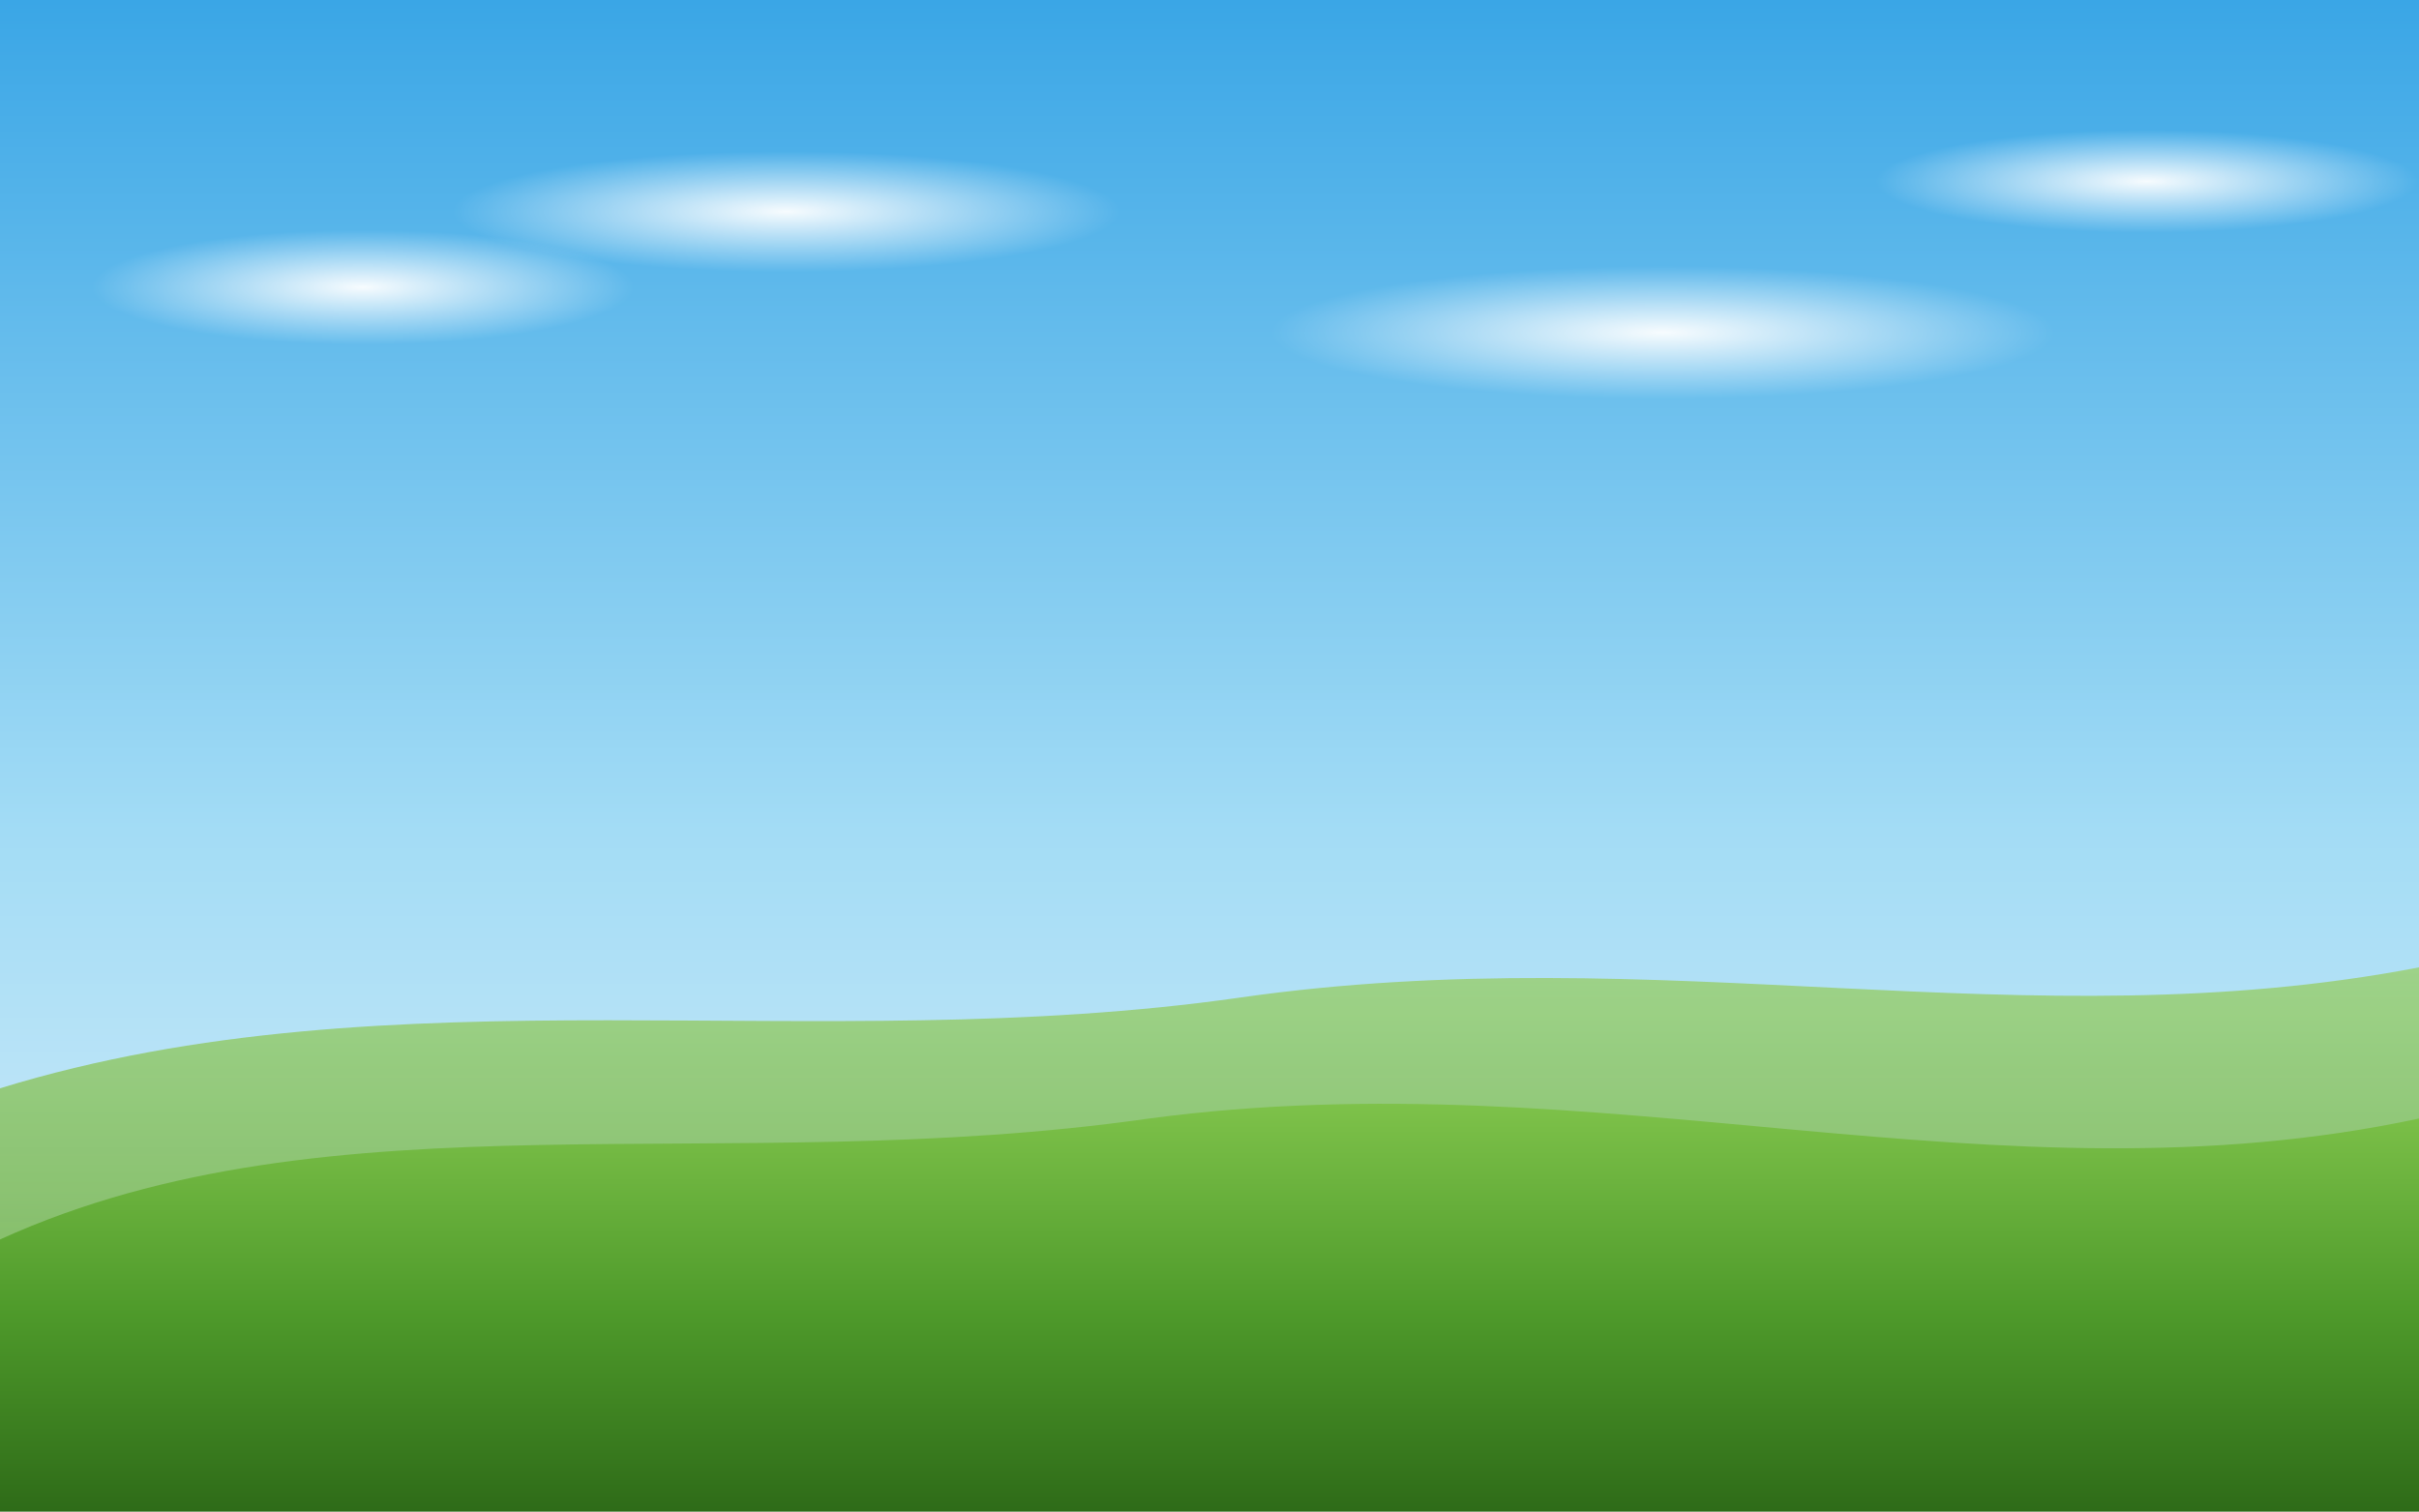
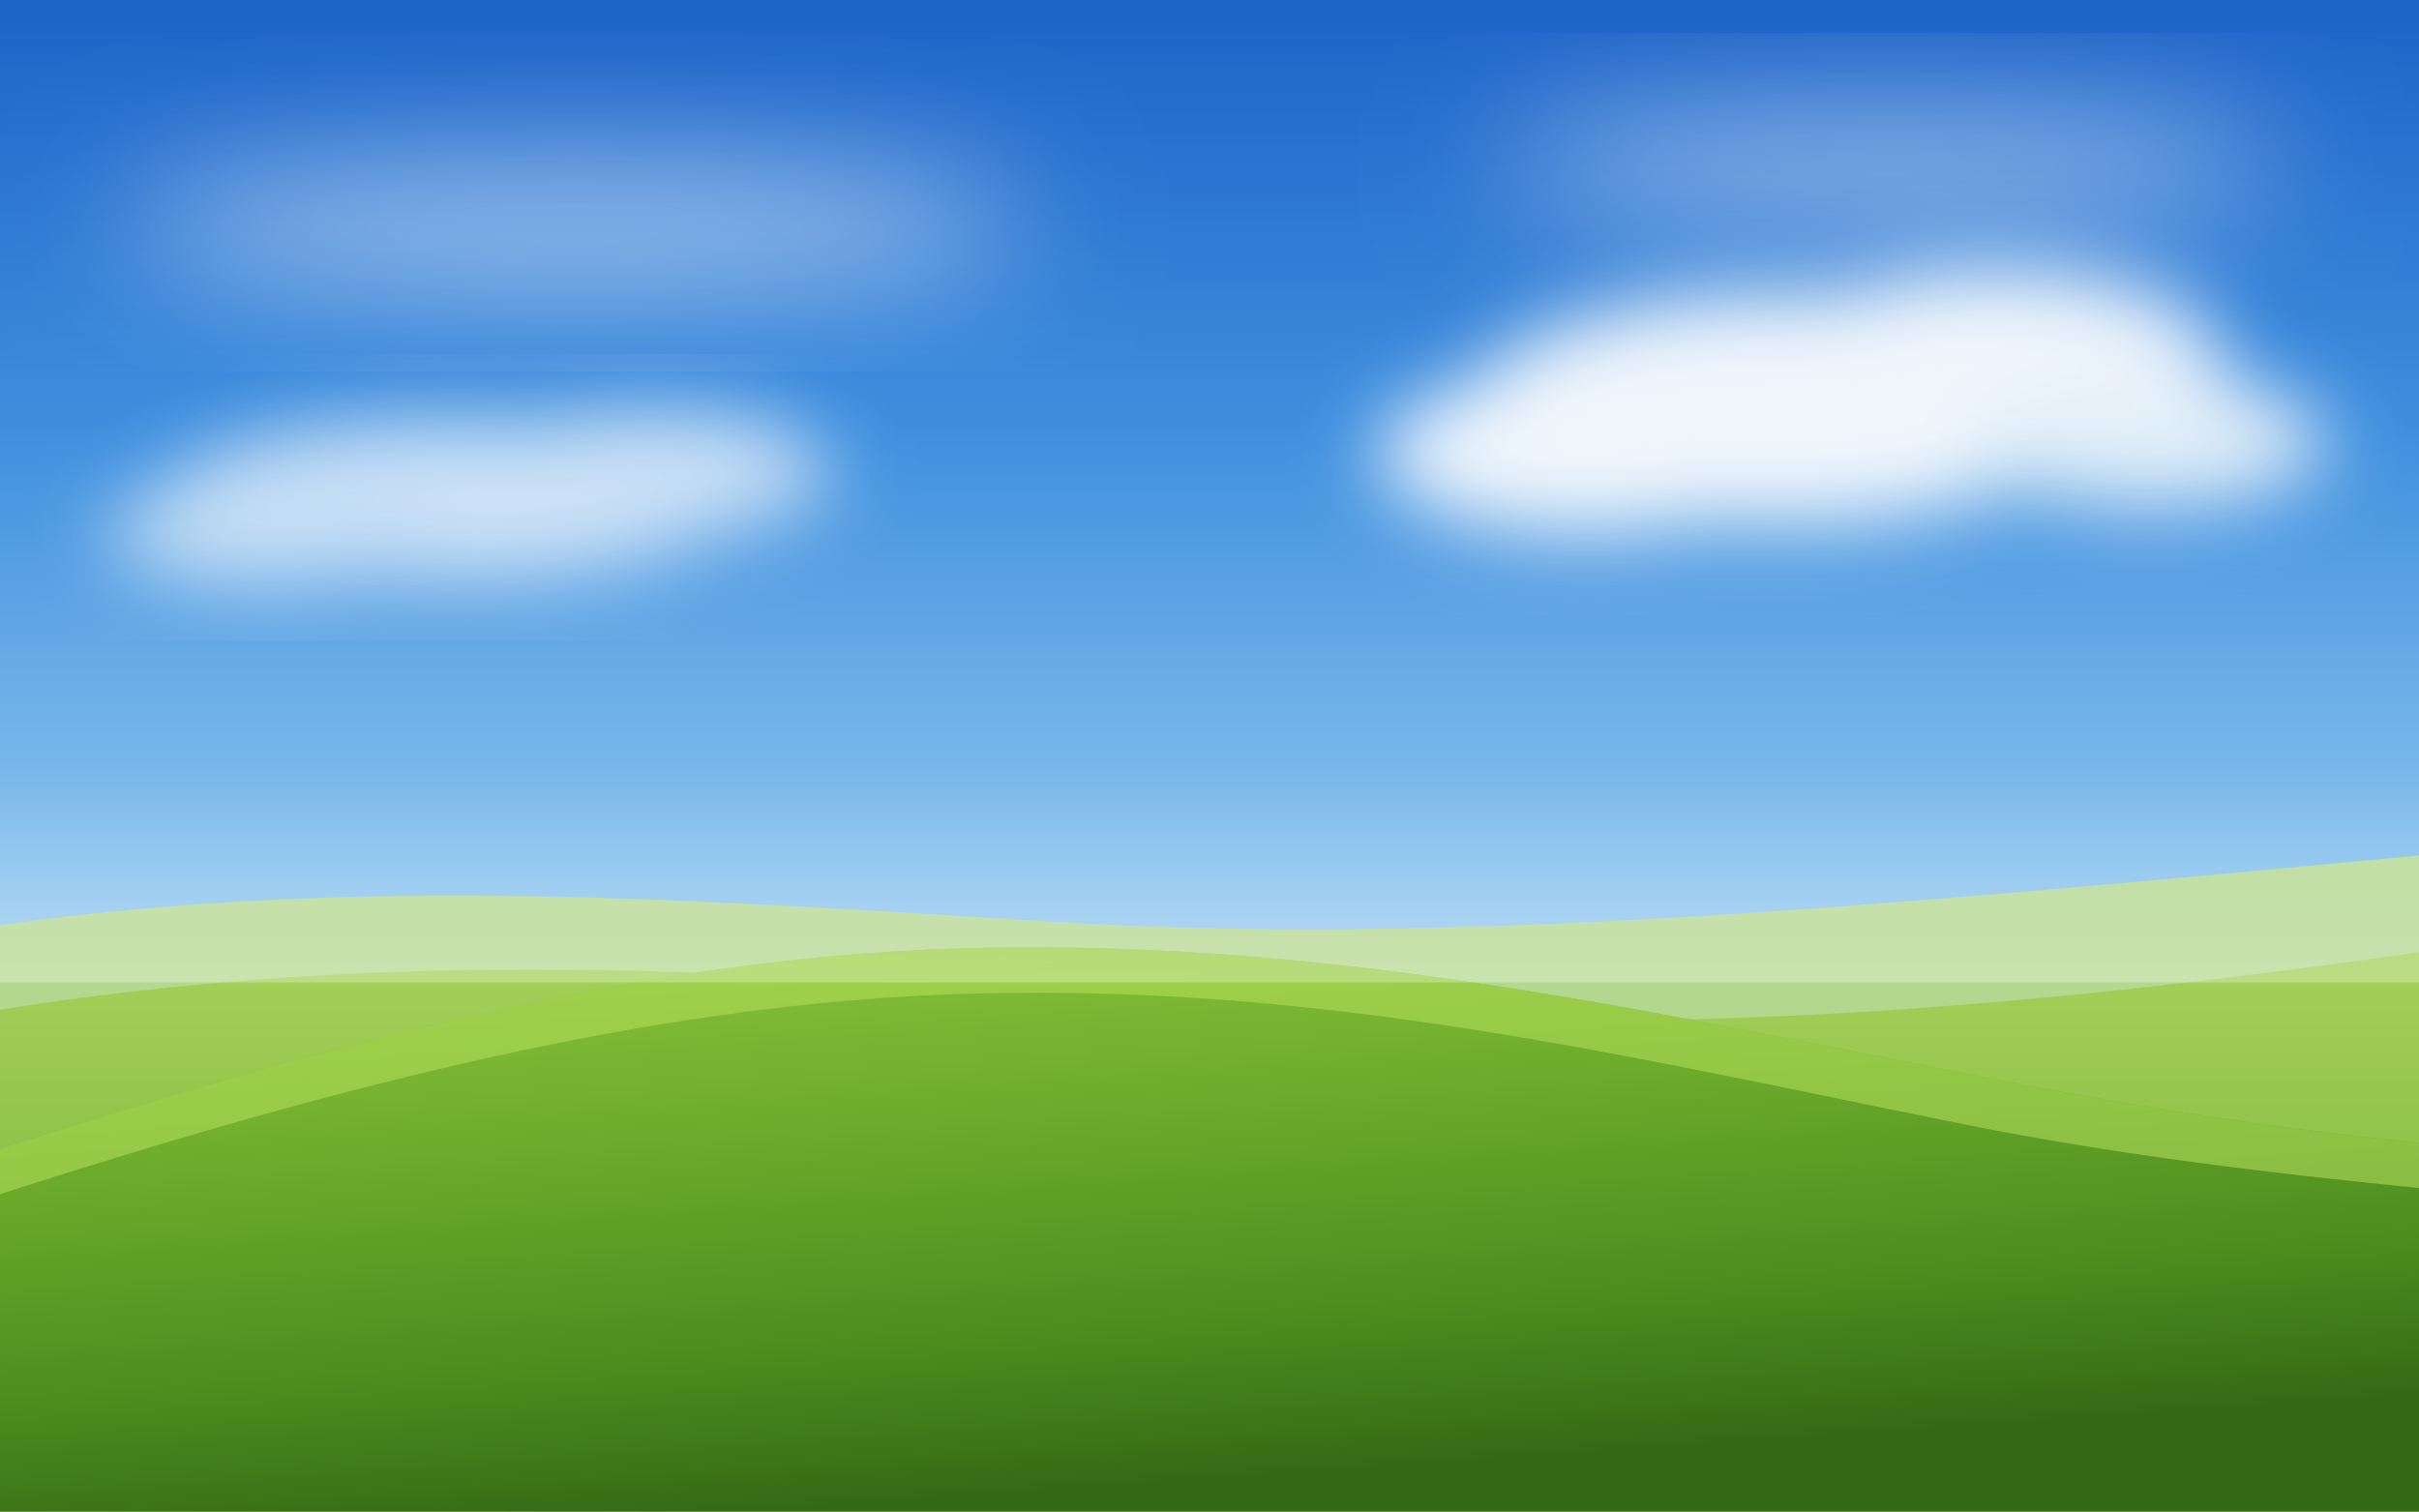
<svg xmlns="http://www.w3.org/2000/svg" viewBox="0 0 1600 1000" preserveAspectRatio="xMidYMid slice">
  <defs>
    <linearGradient id="sky" x1="0" x2="0" y1="0" y2="1">
-       <stop offset="0" stop-color="#3aa6e6" />
-       <stop offset="0.55" stop-color="#a3dcf5" />
-       <stop offset="1" stop-color="#dff0fa" />
+       <stop offset="0" stop-color="#1e63c8" />
+       <stop offset="0.28" stop-color="#3e8ede" />
+       <stop offset="0.58" stop-color="#8cc4ee" />
+       <stop offset="0.82" stop-color="#cfe7f5" />
+       <stop offset="1" stop-color="#eaf4fa" />
    </linearGradient>
-     <linearGradient id="hill" x1="0" x2="0" y1="0" y2="1">
-       <stop offset="0" stop-color="#7ec24a" />
-       <stop offset="0.5" stop-color="#4f9b2b" />
-       <stop offset="1" stop-color="#2e6b18" />
+     <linearGradient id="hillNear" x1="0" x2="0.3" y1="0" y2="1">
+       <stop offset="0" stop-color="#8fc63f" />
+       <stop offset="0.35" stop-color="#6fae2c" />
+       <stop offset="0.75" stop-color="#4c8c1e" />
+       <stop offset="1" stop-color="#356a15" />
+     </linearGradient>
+     <linearGradient id="hillMid" x1="0" x2="0" y1="0" y2="1">
+       <stop offset="0" stop-color="#a6d15a" />
+       <stop offset="1" stop-color="#6aa72a" />
    </linearGradient>
    <linearGradient id="hillFar" x1="0" x2="0" y1="0" y2="1">
-       <stop offset="0" stop-color="#9bd075" />
-       <stop offset="1" stop-color="#5da134" />
+       <stop offset="0" stop-color="#c3df8d" />
+       <stop offset="1" stop-color="#8cc047" />
    </linearGradient>
-     <radialGradient id="cloud" cx="0.5" cy="0.5" r="0.5">
-       <stop offset="0" stop-color="#fff" stop-opacity="0.95" />
-       <stop offset="1" stop-color="#fff" stop-opacity="0" />
-     </radialGradient>
+     <filter id="soft" x="-30%" y="-30%" width="160%" height="160%">
+       <feGaussianBlur stdDeviation="26" />
+     </filter>
+     <filter id="softer" x="-40%" y="-40%" width="180%" height="180%">
+       <feGaussianBlur stdDeviation="44" />
+     </filter>
+     <linearGradient id="haze" x1="0" x2="0" y1="0" y2="1">
+       <stop offset="0" stop-color="#ffffff" stop-opacity="0" />
+       <stop offset="1" stop-color="#ffffff" stop-opacity="0.55" />
+     </linearGradient>
  </defs>
  <rect width="1600" height="1000" fill="url(#sky)" />
-   <ellipse cx="240" cy="190" rx="180" ry="38" fill="url(#cloud)" />
-   <ellipse cx="520" cy="140" rx="220" ry="40" fill="url(#cloud)" />
-   <ellipse cx="1100" cy="220" rx="260" ry="44" fill="url(#cloud)" />
-   <ellipse cx="1420" cy="120" rx="180" ry="34" fill="url(#cloud)" />
-   <path d="M0,720 C260,640 540,700 820,660 C1100,620 1340,690 1600,640 L1600,1000 L0,1000 Z" fill="url(#hillFar)" opacity="0.85" />
-   <path d="M0,820 C220,720 480,780 760,740 C1060,700 1320,800 1600,740 L1600,1000 L0,1000 Z" fill="url(#hill)" />
+   <g filter="url(#softer)" opacity="0.5">
+     <ellipse cx="380" cy="150" rx="300" ry="46" fill="#ffffff" />
+     <ellipse cx="1250" cy="110" rx="260" ry="38" fill="#ffffff" />
+   </g>
+   <g filter="url(#soft)" opacity="0.92">
+     <ellipse cx="1180" cy="270" rx="210" ry="78" fill="#ffffff" />
+     <ellipse cx="1320" cy="238" rx="150" ry="62" fill="#ffffff" />
+     <ellipse cx="1050" cy="300" rx="140" ry="54" fill="#ffffff" />
+     <ellipse cx="1420" cy="292" rx="120" ry="44" fill="#f2f8fc" />
+   </g>
+   <g filter="url(#soft)" opacity="0.72">
+     <ellipse cx="300" cy="330" rx="190" ry="54" fill="#ffffff" />
+     <ellipse cx="430" cy="312" rx="120" ry="42" fill="#ffffff" />
+     <ellipse cx="180" cy="352" rx="110" ry="36" fill="#f4fafd" />
+   </g>
+   <path d="M0 612 C 240 578, 470 596, 700 610 C 960 626, 1240 600, 1600 566 L1600 1000 L0 1000 Z" fill="url(#hillFar)" opacity="0.85" />
+   <path d="M0 668 C 300 620, 560 648, 840 668 C 1120 688, 1360 664, 1600 630 L1600 1000 L0 1000 Z" fill="url(#hillMid)" />
+   <path d="M0 760 C 220 690, 420 636, 620 628 C 880 618, 1100 672, 1330 716 C 1440 737, 1520 748, 1600 756 L1600 1000 L0 1000 Z" fill="url(#hillNear)" />
+   <path d="M0 760 C 220 690, 420 636, 620 628 C 880 618, 1100 672, 1330 716 C 1440 737, 1520 748, 1600 756 L1600 786 C 1500 776, 1400 764, 1300 744 C 1080 700, 870 648, 624 658 C 430 666, 230 716, 0 790 Z" fill="#b6e05c" opacity="0.55" />
+   <rect x="0" y="520" width="1600" height="130" fill="url(#haze)" opacity="0.5" />
</svg>
